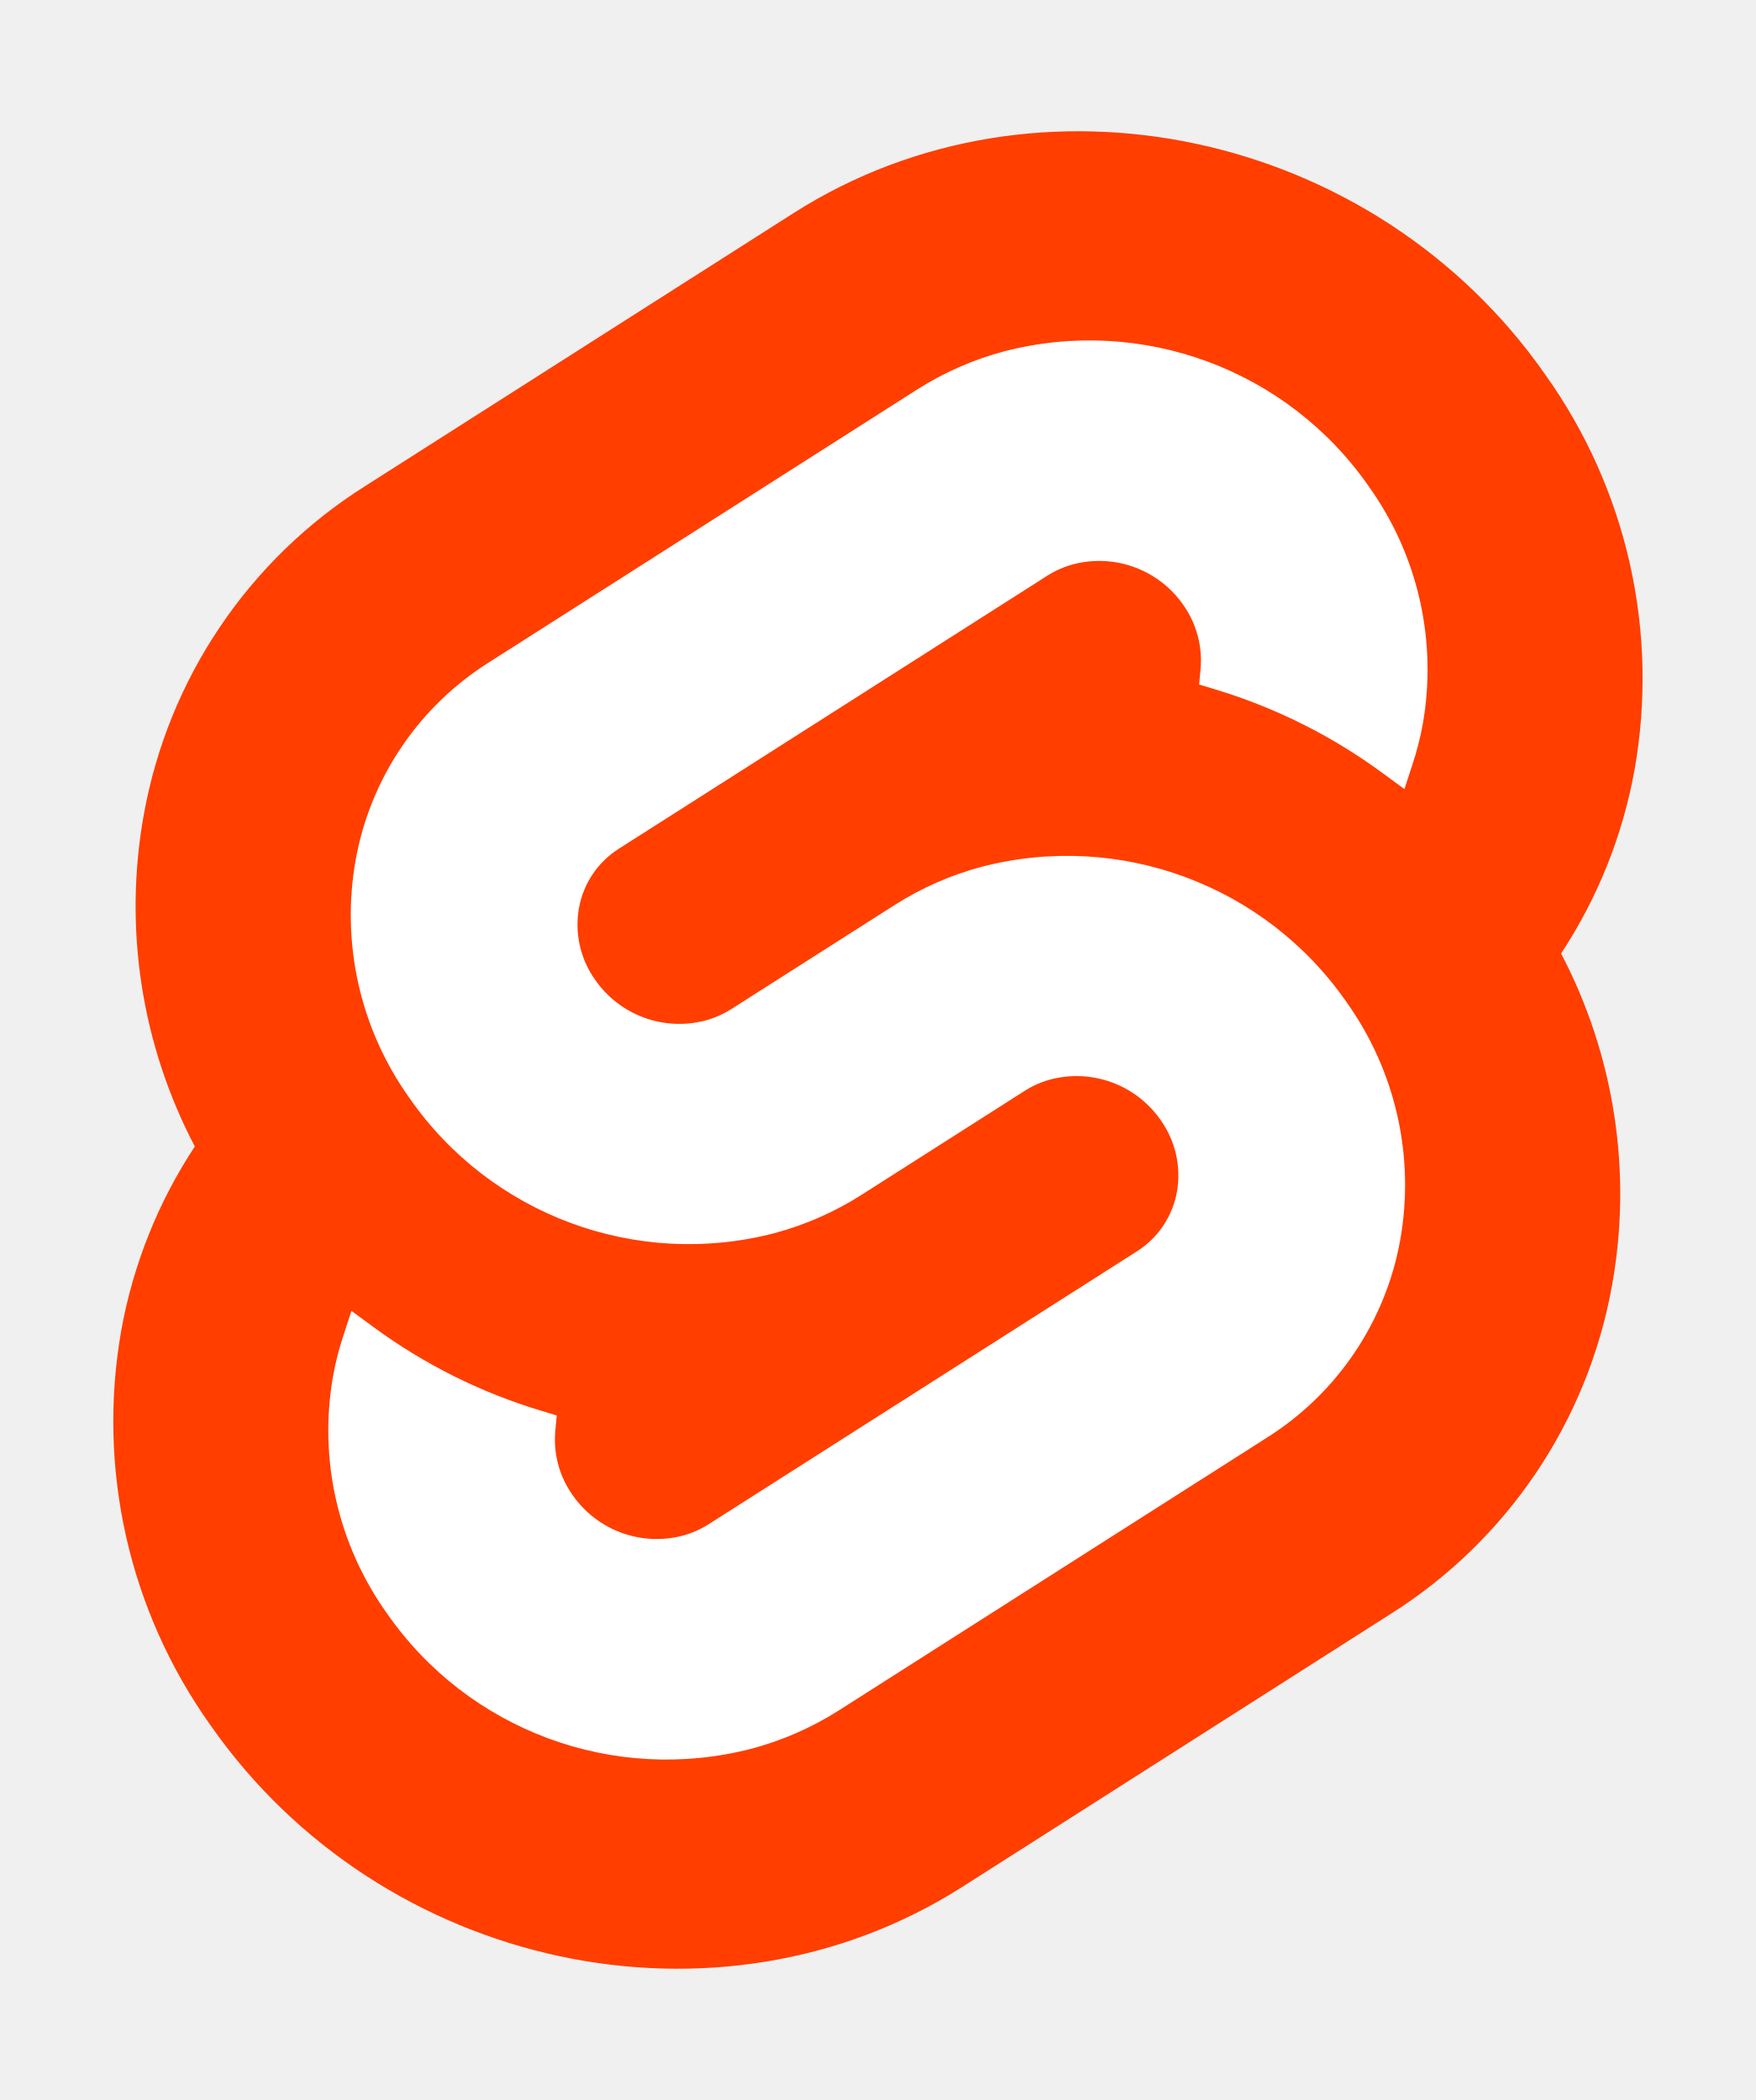
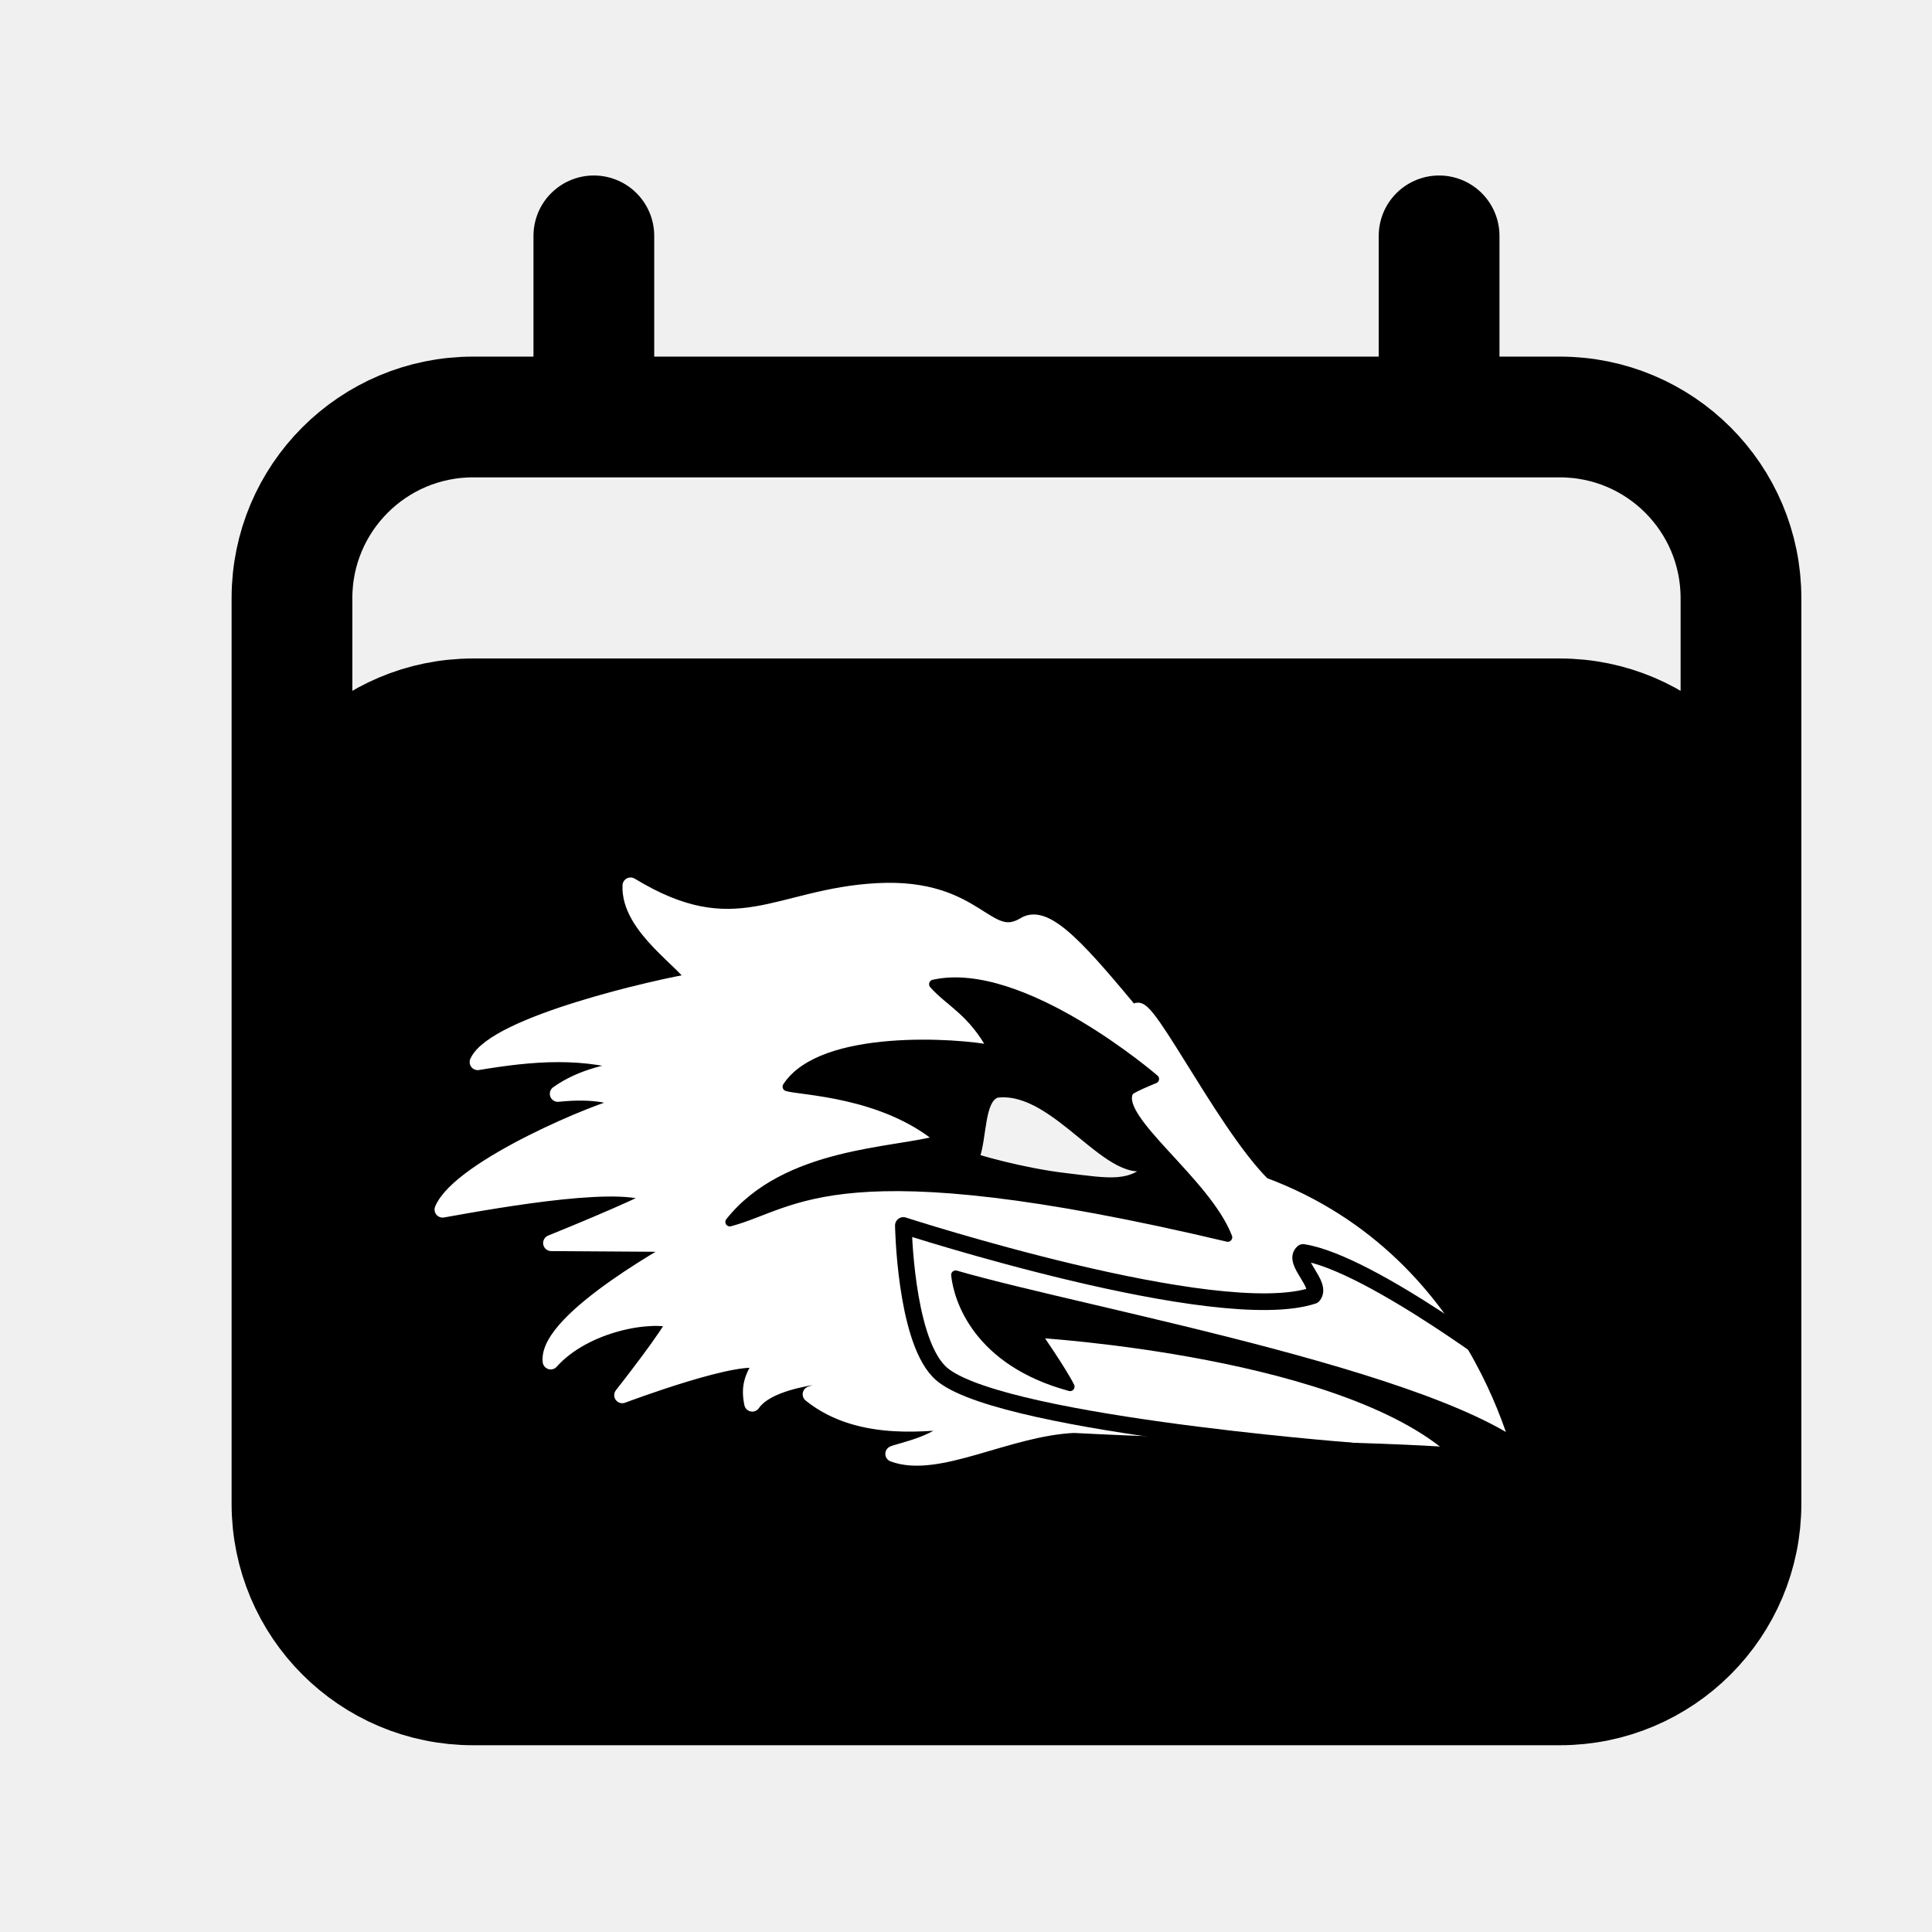
- <svg xmlns="http://www.w3.org/2000/svg" width="107" height="128" viewBox="0 0 107 128">
-   <path d="M94.157 22.819c-10.4-14.885-30.94-19.297-45.792-9.835L22.282 29.608A29.92 29.92 0 0 0 8.764 49.65a31.5 31.5 0 0 0 3.108 20.231 30 30 0 0 0-4.477 11.183 31.9 31.9 0 0 0 5.448 24.116c10.402 14.887 30.942 19.297 45.791 9.835l26.083-16.624A29.92 29.92 0 0 0 98.235 78.35a31.53 31.53 0 0 0-3.105-20.232 30 30 0 0 0 4.474-11.182 31.88 31.88 0 0 0-5.447-24.116" style="fill:#ff3e00" />
-   <path d="M45.817 106.582a20.72 20.72 0 0 1-22.237-8.243 19.17 19.17 0 0 1-3.277-14.503 18 18 0 0 1 .624-2.435l.49-1.498 1.337.981a33.6 33.6 0 0 0 10.203 5.098l.97.294-.09.968a5.85 5.85 0 0 0 1.052 3.878 6.24 6.24 0 0 0 6.695 2.485 5.8 5.8 0 0 0 1.603-.704L69.27 76.28a5.43 5.43 0 0 0 2.45-3.631 5.8 5.8 0 0 0-.987-4.371 6.24 6.24 0 0 0-6.698-2.487 5.7 5.7 0 0 0-1.6.704l-9.953 6.345a19 19 0 0 1-5.296 2.326 20.72 20.72 0 0 1-22.237-8.243 19.17 19.17 0 0 1-3.277-14.502 17.99 17.99 0 0 1 8.13-12.052l26.081-16.623a19 19 0 0 1 5.3-2.329 20.72 20.72 0 0 1 22.237 8.243 19.17 19.17 0 0 1 3.277 14.503 18 18 0 0 1-.624 2.435l-.49 1.498-1.337-.98a33.6 33.6 0 0 0-10.203-5.1l-.97-.294.09-.968a5.86 5.86 0 0 0-1.052-3.878 6.24 6.24 0 0 0-6.696-2.485 5.8 5.8 0 0 0-1.602.704L37.73 51.72a5.42 5.42 0 0 0-2.449 3.63 5.79 5.79 0 0 0 .986 4.372 6.24 6.24 0 0 0 6.698 2.486 5.8 5.8 0 0 0 1.602-.704l9.952-6.342a19 19 0 0 1 5.295-2.328 20.72 20.72 0 0 1 22.237 8.242 19.17 19.17 0 0 1 3.277 14.503 18 18 0 0 1-8.13 12.053l-26.081 16.622a19 19 0 0 1-5.3 2.328" style="fill:#fff" />
+ <svg xmlns="http://www.w3.org/2000/svg" fill="none" viewBox="0 0 24 24" stroke-width="1.5" stroke="currentColor" class="size-6" version="1.1" id="svg1" xml:space="preserve">
+   <defs id="defs1" />
+   <path stroke-linecap="round" stroke-linejoin="round" d="m 7.377,2.93 v 2.25 m 10.5,-2.25 v 2.25 M 3.627,18.68 V 7.43 a 2.25,2.25 0 0 1 2.25,-2.25 H 19.377 a 2.25,2.25 0 0 1 2.25,2.25 V 18.68 m -18,0 a 2.25,2.25 0 0 0 2.25,2.25 H 19.377 a 2.25,2.25 0 0 0 2.25,-2.25 m -18,0 v -7.5 a 2.25,2.25 0 0 1 2.25,-2.25 H 19.377 a 2.25,2.25 0 0 1 2.25,2.25 v 7.5" id="path1" />
+   <g id="layer2">
+     <rect style="fill:#000000;stroke-width:1.288" id="rect1" width="15.763" height="10.169" x="4.792" y="9.945" />
+   </g>
+   <g id="layer3" transform="matrix(0.9999902,0,0,1,-0.3438902,0.1264006)">
+     <path style="display:inline;fill:#ffffff;stroke:#ffffff;stroke-width:0.2;stroke-linejoin:round;stroke-dasharray:none;stroke-opacity:1;paint-order:normal" d="m 19.131,18.337 c 0,0 -0.445,-2.756 -3.101,-3.742 -0.691,-0.686 -1.59,-2.593 -1.583,-2.08 -0.661,-0.794 -1.102,-1.316 -1.372,-1.151 -0.481,0.293 -0.58,-0.486 -1.829,-0.42 -1.248,0.066 -1.758,0.727 -3.069,-0.07 -0.023,0.523 0.711,0.956 0.811,1.186 -0.461,0.071 -2.495,0.537 -2.71,1.007 0.657,-0.109 1.339,-0.178 2.017,0.067 -0.356,0.038 -0.727,0.117 -1.021,0.327 0.459,-0.049 0.776,0.025 0.846,0.135 -0.3,0.048 -2.055,0.779 -2.278,1.303 0.73,-0.131 2.343,-0.417 2.639,-0.155 -0.165,0.117 -1.29,0.571 -1.29,0.571 l 1.668,0.011 c 0,0 -1.732,0.93 -1.674,1.459 0.428,-0.478 1.258,-0.61 1.545,-0.508 -0.031,0.135 -0.656,0.928 -0.656,0.928 0,0 1.516,-0.572 1.741,-0.413 -0.134,0.203 -0.166,0.319 -0.126,0.517 0.259,-0.379 1.344,-0.383 1.344,-0.383 0,0 -0.154,0.115 -0.618,0.268 0.635,0.513 1.546,0.33 1.768,0.341 -0.081,0.252 -0.659,0.363 -0.741,0.399 0.552,0.204 1.409,-0.321 2.243,-0.36 0.828,0.044 1.759,0.07 2.61,0.095 0.878,0.026 1.67,0.05 2.175,0.09 0.319,0.085 0.659,0.576 0.659,0.576 z" id="path9" />
+     <path style="fill:#000000;stroke:#000000;stroke-width:0.111;stroke-linejoin:round;stroke-dasharray:none;stroke-opacity:1;paint-order:normal" d="m 11.941,12.099 c 1.097,-0.245 2.746,1.178 2.746,1.178 0,0 -0.329,0.13 -0.321,0.165 -0.165,0.338 0.965,1.112 1.23,1.802 -4.873,-1.154 -5.358,-0.41 -6.186,-0.191 0.698,-0.877 2.046,-0.86 2.608,-1.022 -0.706,-0.591 -1.733,-0.606 -1.897,-0.658 0.431,-0.664 2.12,-0.55 2.556,-0.459 -0.254,-0.476 -0.538,-0.589 -0.736,-0.814 z" id="path14" />
+     <path style="display:inline;fill:#f2f2f2;stroke:#000000;stroke-width:0.1;stroke-linejoin:round;stroke-dasharray:none;stroke-opacity:1;paint-order:normal" d="m 12.727,13.46 c 0.754,-0.094 1.426,1.176 1.941,0.867 -0.273,0.293 -0.531,0.235 -1.094,0.168 -0.562,-0.067 -1.113,-0.238 -1.113,-0.238 0.095,-0.257 0.058,-0.731 0.266,-0.797 z" id="path13" />
+     <path style="fill:#000000;stroke:#000000;stroke-width:0.111;stroke-linejoin:round;stroke-dasharray:none;stroke-opacity:1;paint-order:normal" d="m 19.507,18.092 c -0.859,-1.059 -5.636,-1.9 -7.292,-2.381 0.031,0.3 0.269,1.076 1.422,1.388 -0.095,-0.193 -0.421,-0.663 -0.421,-0.663 0,0 3.936,0.23 5.26,1.548 0.71,0.876 1.06,0.245 1.03,0.109 z" id="path16" />
+     <path style="fill:none;stroke:#000000;stroke-width:0.207;stroke-linejoin:round;stroke-dasharray:none;stroke-opacity:1;paint-order:normal" d="m 19.216,16.972 c 0,0 -1.846,-1.411 -2.685,-1.54 -0.135,0.113 0.241,0.4 0.125,0.536 -1.194,0.393 -5.09,-0.871 -5.09,-0.871 0,0 0.022,1.373 0.437,1.808 0.588,0.641 5.101,0.99 5.101,0.99 l 2.813,0.373 z" id="path17" />
+   </g>
</svg>
